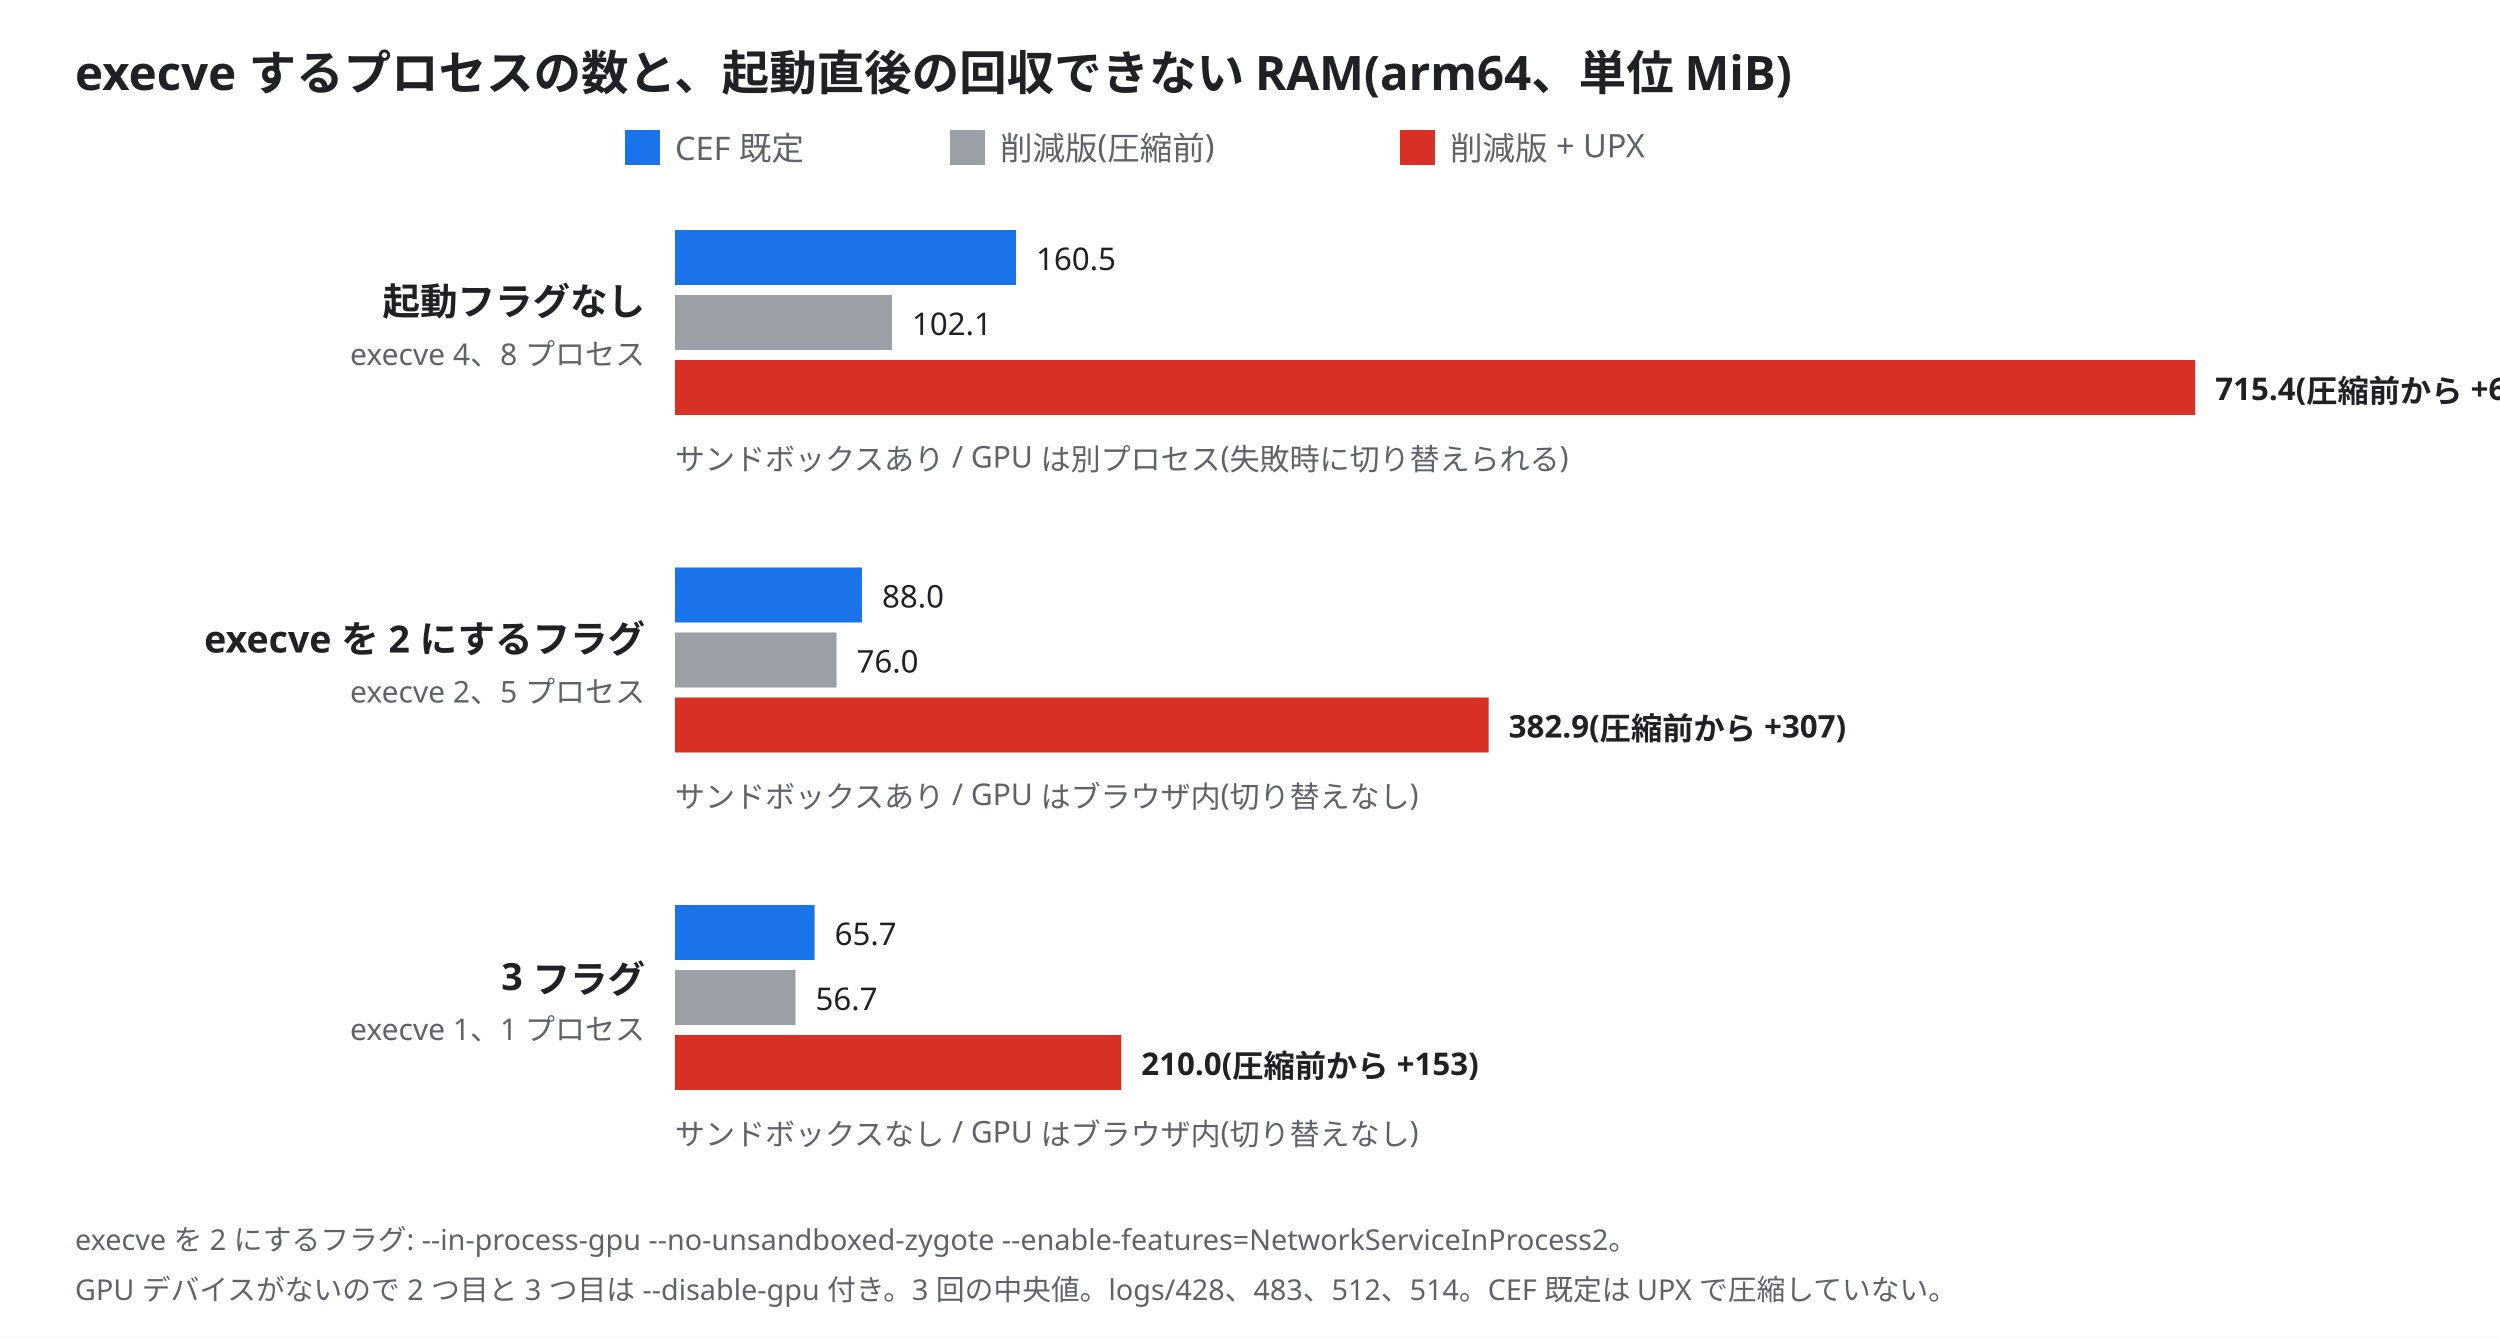
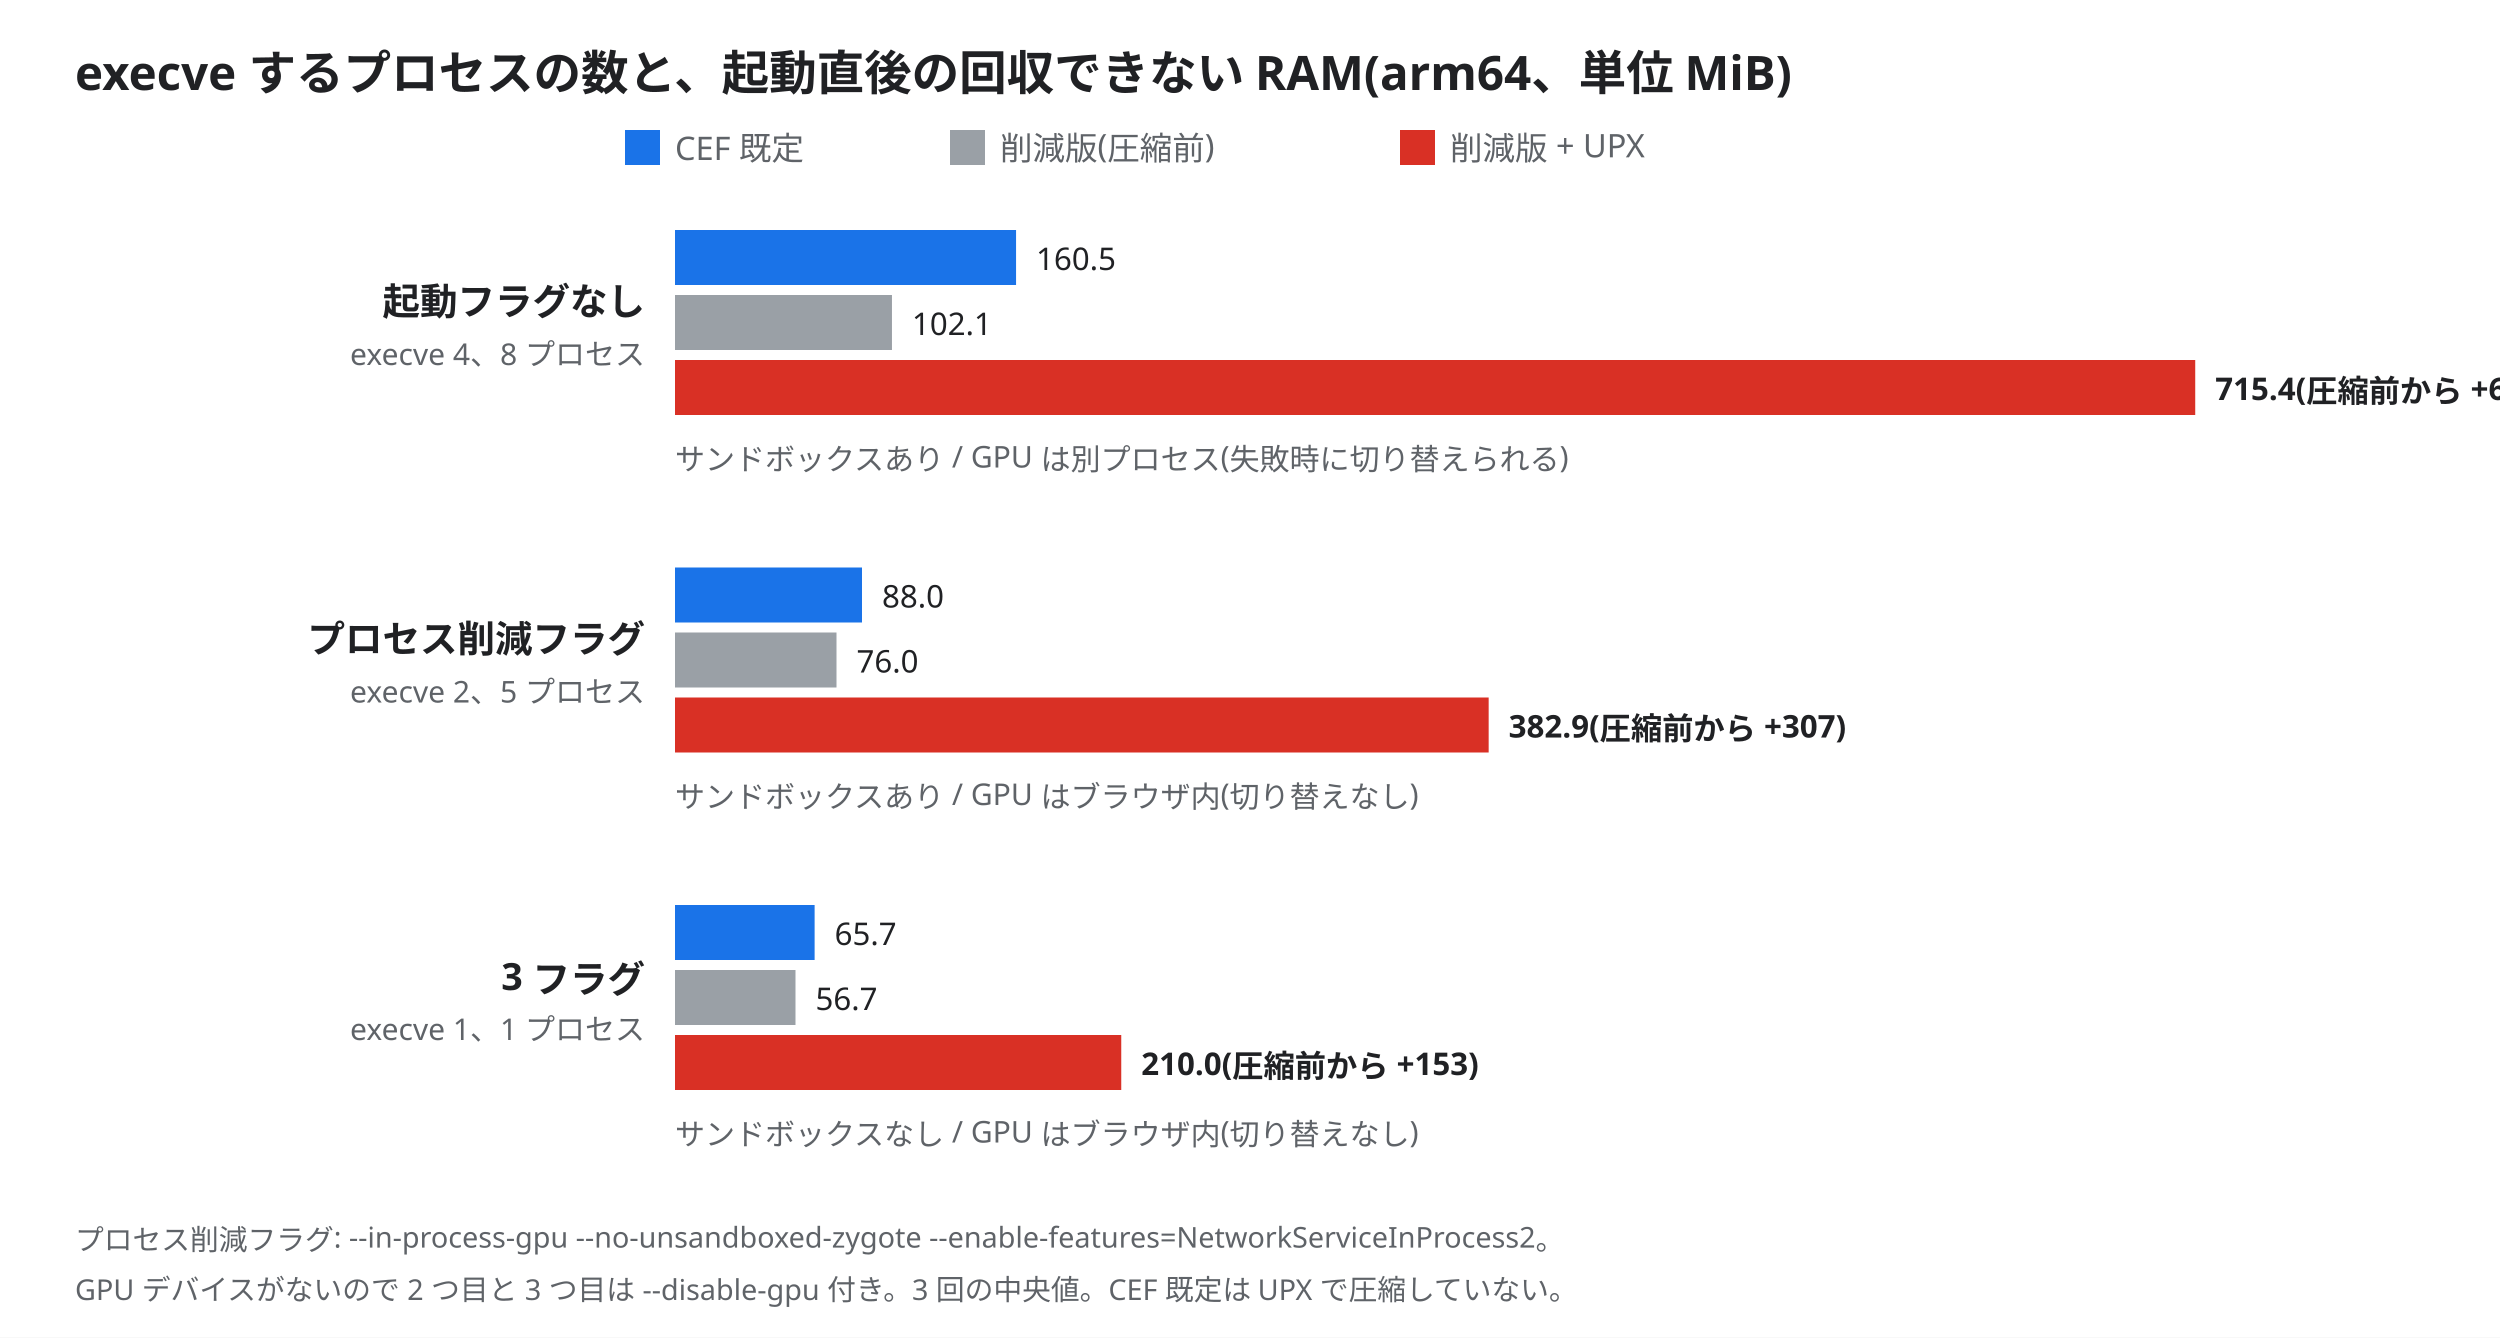
<svg xmlns="http://www.w3.org/2000/svg" width="1000" height="535" viewBox="0 0 1000 535" font-family="Hiragino Sans, Hiragino Kaku Gothic ProN, sans-serif">
  <rect width="1000" height="535" fill="#fff" />
  <text x="30" y="36" font-size="19" text-anchor="start" fill="#202124" font-weight="bold">execve するプロセスの数と、起動直後の回収できない RAM(arm64、単位 MiB)</text>
  <rect x="250" y="52" width="14" height="14" rx="0" fill="#1a73e8" stroke="none" stroke-width="1" />
  <text x="270" y="64" font-size="13" text-anchor="start" fill="#5f6368">CEF 既定</text>
  <rect x="380" y="52" width="14" height="14" rx="0" fill="#9aa0a6" stroke="none" stroke-width="1" />
  <text x="400" y="64" font-size="13" text-anchor="start" fill="#5f6368">削減版(圧縮前)</text>
  <rect x="560" y="52" width="14" height="14" rx="0" fill="#d93025" stroke="none" stroke-width="1" />
  <text x="580" y="64" font-size="13" text-anchor="start" fill="#5f6368">削減版 + UPX</text>
  <text x="258" y="126" font-size="15" text-anchor="end" fill="#202124" font-weight="bold">起動フラグなし</text>
  <text x="258" y="146" font-size="12" text-anchor="end" fill="#5f6368">execve 4、8 プロセス</text>
  <rect x="270" y="92" width="136.425" height="22" rx="0" fill="#1a73e8" stroke="none" stroke-width="1" />
  <text x="414.425" y="108" font-size="12.5" text-anchor="start" fill="#202124">160.5</text>
  <rect x="270" y="118" width="86.785" height="22" rx="0" fill="#9aa0a6" stroke="none" stroke-width="1" />
  <text x="364.785" y="134" font-size="12.5" text-anchor="start" fill="#202124">102.1</text>
  <rect x="270" y="144" width="608.09" height="22" rx="0" fill="#d93025" stroke="none" stroke-width="1" />
  <text x="886.09" y="160" font-size="12.5" text-anchor="start" fill="#202124" font-weight="bold">715.4(圧縮前から +613)</text>
  <text x="270" y="188" font-size="12" text-anchor="start" fill="#5f6368">サンドボックスあり / GPU は別プロセス(失敗時に切り替えられる)</text>
-   <text x="258" y="261" font-size="15" text-anchor="end" fill="#202124" font-weight="bold">execve を 2 にするフラグ</text>
+   <text x="258" y="261" font-size="15" text-anchor="end" fill="#202124" font-weight="bold">プロセス削減フラグ</text>
  <text x="258" y="281" font-size="12" text-anchor="end" fill="#5f6368">execve 2、5 プロセス</text>
  <rect x="270" y="227" width="74.8" height="22" rx="0" fill="#1a73e8" stroke="none" stroke-width="1" />
  <text x="352.8" y="243" font-size="12.5" text-anchor="start" fill="#202124">88.0</text>
  <rect x="270" y="253" width="64.6" height="22" rx="0" fill="#9aa0a6" stroke="none" stroke-width="1" />
  <text x="342.6" y="269" font-size="12.5" text-anchor="start" fill="#202124">76.0</text>
  <rect x="270" y="279" width="325.465" height="22" rx="0" fill="#d93025" stroke="none" stroke-width="1" />
  <text x="603.465" y="295" font-size="12.5" text-anchor="start" fill="#202124" font-weight="bold">382.9(圧縮前から +307)</text>
  <text x="270" y="323" font-size="12" text-anchor="start" fill="#5f6368">サンドボックスあり / GPU はブラウザ内(切り替えなし)</text>
  <text x="258" y="396" font-size="15" text-anchor="end" fill="#202124" font-weight="bold">3 フラグ</text>
  <text x="258" y="416" font-size="12" text-anchor="end" fill="#5f6368">execve 1、1 プロセス</text>
  <rect x="270" y="362" width="55.845" height="22" rx="0" fill="#1a73e8" stroke="none" stroke-width="1" />
  <text x="333.845" y="378" font-size="12.5" text-anchor="start" fill="#202124">65.7</text>
  <rect x="270" y="388" width="48.195" height="22" rx="0" fill="#9aa0a6" stroke="none" stroke-width="1" />
  <text x="326.195" y="404" font-size="12.5" text-anchor="start" fill="#202124">56.7</text>
  <rect x="270" y="414" width="178.5" height="22" rx="0" fill="#d93025" stroke="none" stroke-width="1" />
  <text x="456.5" y="430" font-size="12.5" text-anchor="start" fill="#202124" font-weight="bold">210.0(圧縮前から +153)</text>
  <text x="270" y="458" font-size="12" text-anchor="start" fill="#5f6368">サンドボックスなし / GPU はブラウザ内(切り替えなし)</text>
-   <text x="30" y="500" font-size="11.5" text-anchor="start" fill="#5f6368">execve を 2 にするフラグ: --in-process-gpu --no-unsandboxed-zygote --enable-features=NetworkServiceInProcess2。</text>
-   <text x="30" y="520" font-size="11.5" text-anchor="start" fill="#5f6368">GPU デバイスがないので 2 つ目と 3 つ目は --disable-gpu 付き。3 回の中央値。logs/428、483、512、514。CEF 既定は UPX で圧縮していない。</text>
+   <text x="30" y="500" font-size="11.5" text-anchor="start" fill="#5f6368">プロセス削減フラグ: --in-process-gpu --no-unsandboxed-zygote --enable-features=NetworkServiceInProcess2。</text>
+   <text x="30" y="520" font-size="11.5" text-anchor="start" fill="#5f6368">GPU デバイスがないので 2 つ目と 3 つ目は --disable-gpu 付き。3 回の中央値。CEF 既定は UPX で圧縮していない。</text>
</svg>
